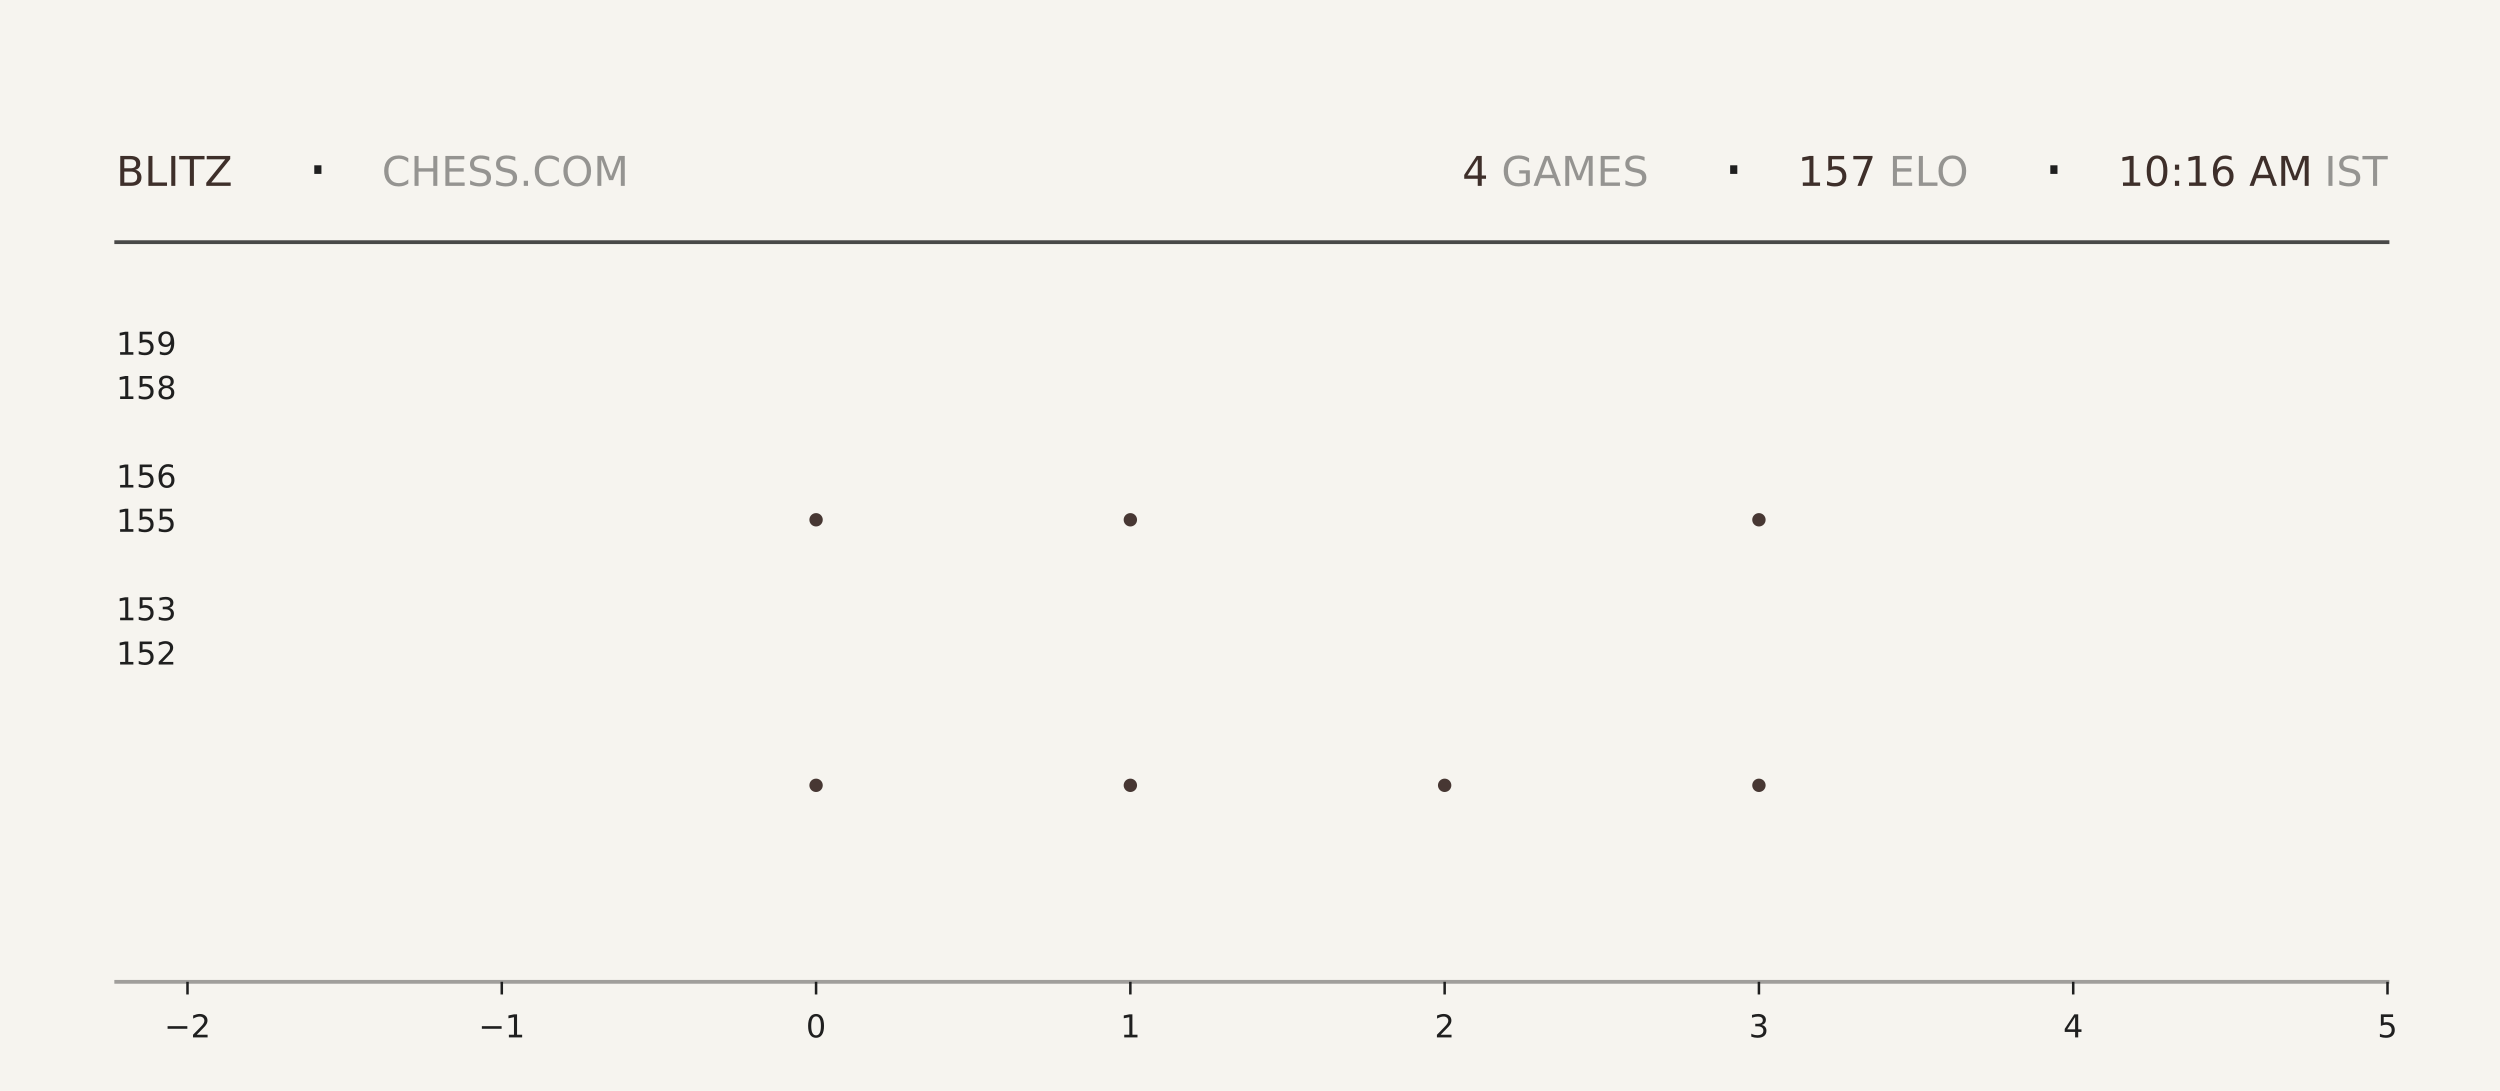
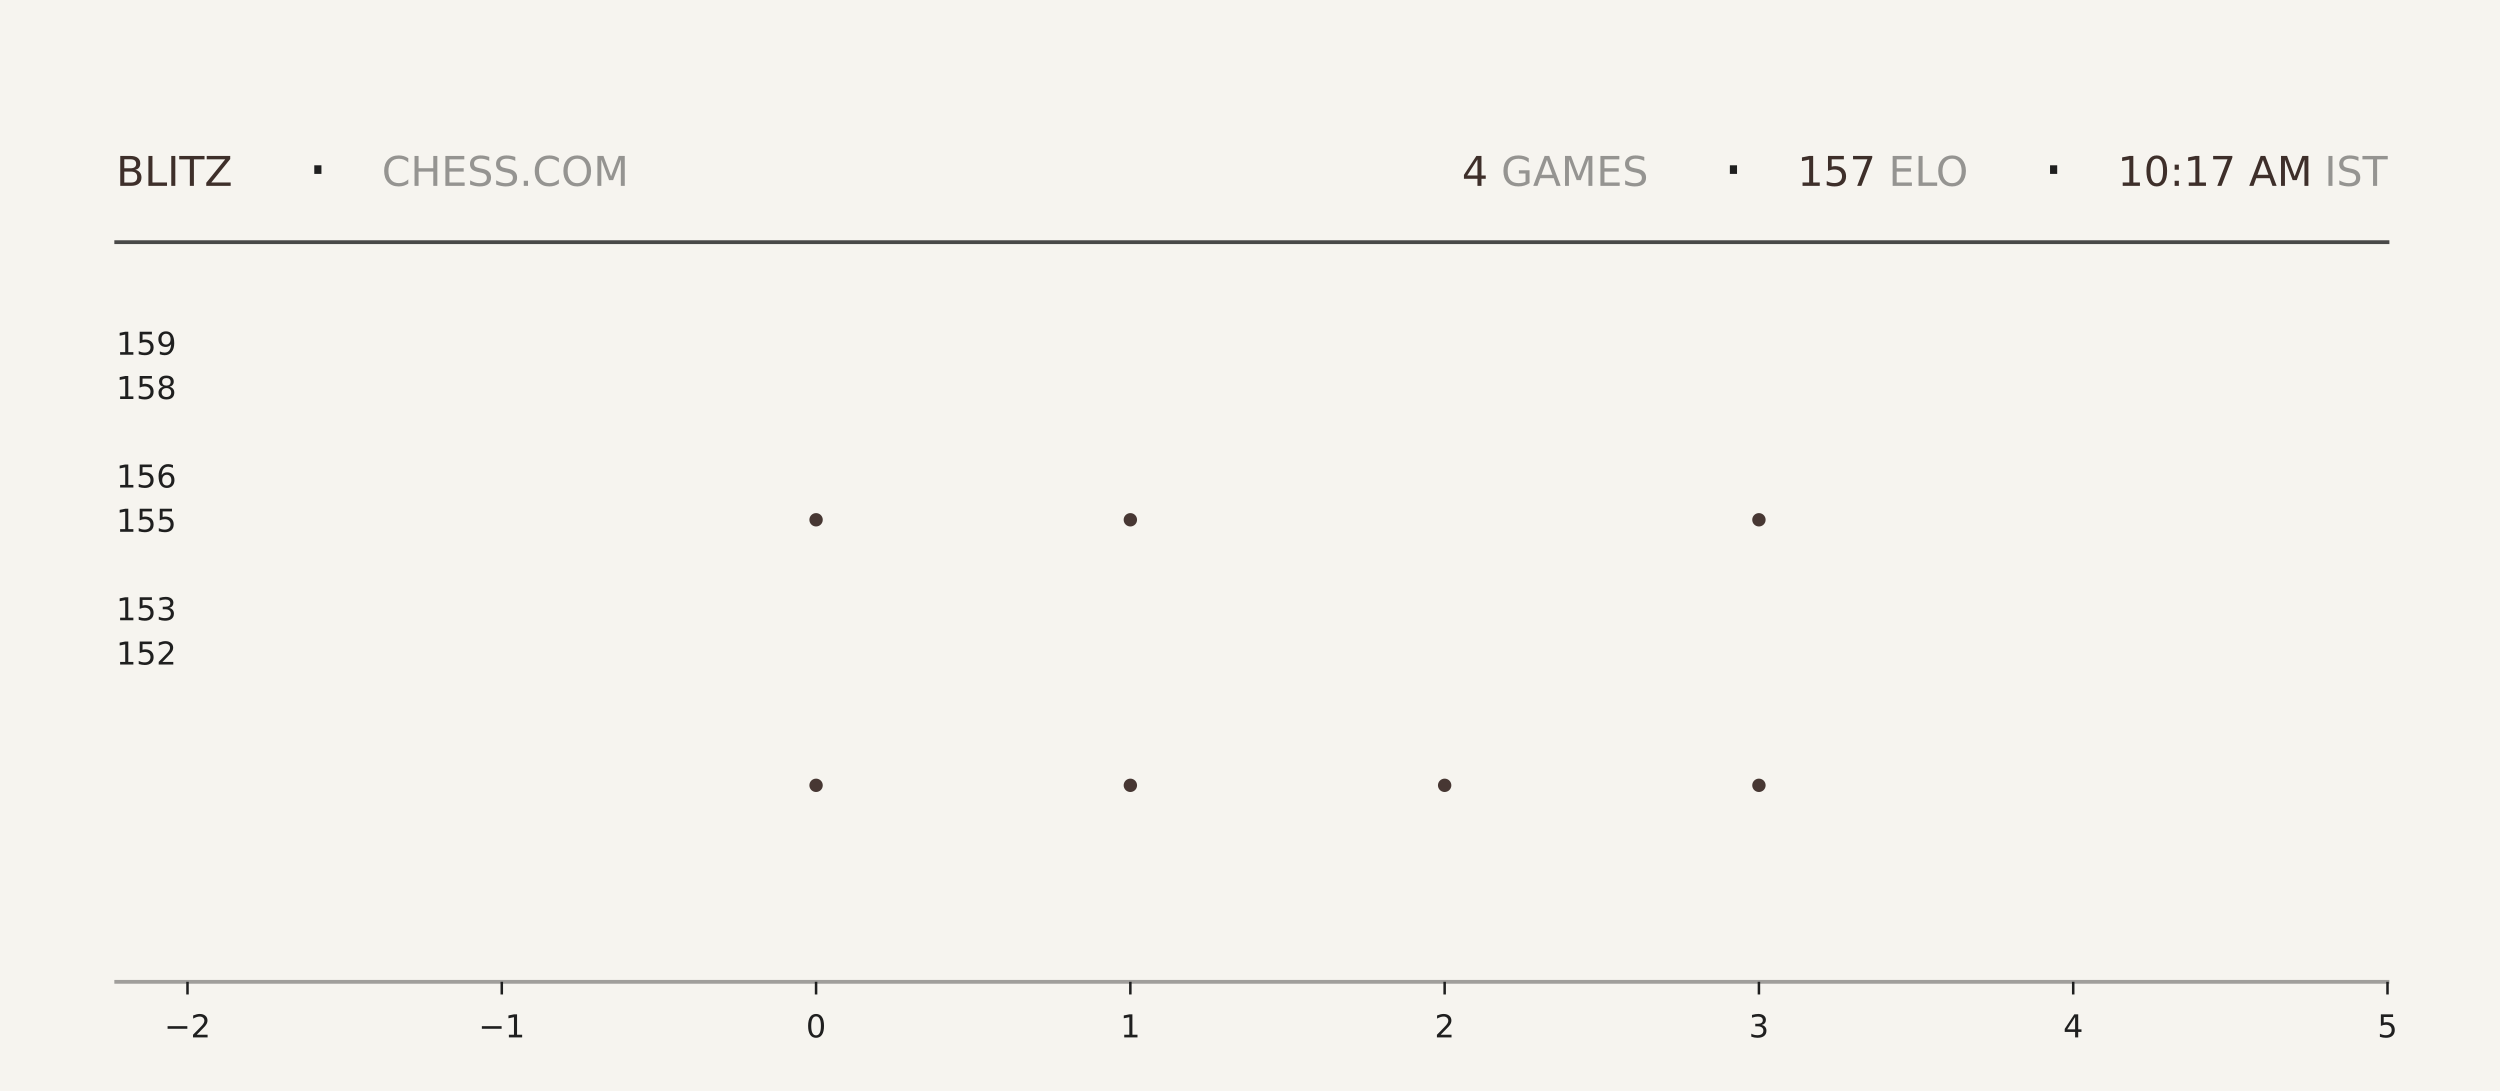
<svg xmlns="http://www.w3.org/2000/svg" xmlns:xlink="http://www.w3.org/1999/xlink" width="792pt" height="345.6pt" viewBox="0 0 792 345.6" version="1.1">
  <defs>
    <style type="text/css">*{stroke-linejoin: round; stroke-linecap: butt}</style>
  </defs>
  <g id="figure_1">
    <g id="patch_1">
      <path d="M 0 345.6  L 792 345.6  L 792 0  L 0 0  z " style="fill: #f6f4ef" />
    </g>
    <g id="axes_1">
      <g id="patch_2">
        <path d="M 59.4 311.04  L 756.36 311.04  L 756.36 103.68  L 59.4 103.68  z " style="fill: #f6f4ef" />
      </g>
      <g id="PathCollection_1">
        <defs>
-           <path id="m6edf2b13d3" d="M 0 2.121  C 0.563 2.121 1.102 1.898 1.5 1.5  C 1.898 1.102 2.121 0.563 2.121 0  C 2.121 -0.563 1.898 -1.102 1.5 -1.5  C 1.102 -1.898 0.563 -2.121 0 -2.121  C -0.563 -2.121 -1.102 -1.898 -1.5 -1.5  C -1.898 -1.102 -2.121 -0.563 -2.121 0  C -2.121 0.563 -1.898 1.102 -1.5 1.5  C -1.102 1.898 -0.563 2.121 0 2.121  z " />
-         </defs>
-         <g clip-path="url(#pd44b153790)">
-           <use xlink:href="#m6edf2b13d3" x="258.531" y="248.79" style="fill: #3e2f2a; fill-opacity: 0.95" />
-           <use xlink:href="#m6edf2b13d3" x="258.531" y="164.668" style="fill: #3e2f2a; fill-opacity: 0.95" />
+           <path id="mcd018bf40b" d="M 0 2.121  C 0.563 2.121 1.102 1.898 1.5 1.5  C 1.898 1.102 2.121 0.563 2.121 0  C 2.121 -0.563 1.898 -1.102 1.5 -1.5  C 1.102 -1.898 0.563 -2.121 0 -2.121  C -0.563 -2.121 -1.102 -1.898 -1.5 -1.5  C -1.898 -1.102 -2.121 -0.563 -2.121 0  C -2.121 0.563 -1.898 1.102 -1.5 1.5  C -1.102 1.898 -0.563 2.121 0 2.121  z " />
+         </defs>
+         <g clip-path="url(#p134da4b578)">
+           <use xlink:href="#mcd018bf40b" x="258.531" y="248.79" style="fill: #3e2f2a; fill-opacity: 0.95" />
+           <use xlink:href="#mcd018bf40b" x="258.531" y="164.668" style="fill: #3e2f2a; fill-opacity: 0.95" />
        </g>
      </g>
      <g id="PathCollection_2">
-         <g clip-path="url(#pd44b153790)">
-           <use xlink:href="#m6edf2b13d3" x="358.097" y="248.79" style="fill: #3e2f2a; fill-opacity: 0.95" />
-           <use xlink:href="#m6edf2b13d3" x="358.097" y="164.668" style="fill: #3e2f2a; fill-opacity: 0.95" />
-           <use xlink:href="#m6edf2b13d3" x="358.097" y="80.547" style="fill: #3e2f2a; fill-opacity: 0.95" />
+         <g clip-path="url(#p134da4b578)">
+           <use xlink:href="#mcd018bf40b" x="358.097" y="248.79" style="fill: #3e2f2a; fill-opacity: 0.95" />
+           <use xlink:href="#mcd018bf40b" x="358.097" y="164.668" style="fill: #3e2f2a; fill-opacity: 0.95" />
+           <use xlink:href="#mcd018bf40b" x="358.097" y="80.547" style="fill: #3e2f2a; fill-opacity: 0.95" />
        </g>
      </g>
      <g id="PathCollection_3">
-         <g clip-path="url(#pd44b153790)">
-           <use xlink:href="#m6edf2b13d3" x="457.663" y="248.79" style="fill: #3e2f2a; fill-opacity: 0.95" />
+         <g clip-path="url(#p134da4b578)">
+           <use xlink:href="#mcd018bf40b" x="457.663" y="248.79" style="fill: #3e2f2a; fill-opacity: 0.95" />
        </g>
      </g>
      <g id="PathCollection_4">
-         <g clip-path="url(#pd44b153790)">
-           <use xlink:href="#m6edf2b13d3" x="557.229" y="248.79" style="fill: #3e2f2a; fill-opacity: 0.95" />
-           <use xlink:href="#m6edf2b13d3" x="557.229" y="164.668" style="fill: #3e2f2a; fill-opacity: 0.95" />
-           <use xlink:href="#m6edf2b13d3" x="557.229" y="80.547" style="fill: #3e2f2a; fill-opacity: 0.95" />
+         <g clip-path="url(#p134da4b578)">
+           <use xlink:href="#mcd018bf40b" x="557.229" y="248.79" style="fill: #3e2f2a; fill-opacity: 0.95" />
+           <use xlink:href="#mcd018bf40b" x="557.229" y="164.668" style="fill: #3e2f2a; fill-opacity: 0.95" />
+           <use xlink:href="#mcd018bf40b" x="557.229" y="80.547" style="fill: #3e2f2a; fill-opacity: 0.95" />
        </g>
      </g>
      <g id="matplotlib.axis_1">
        <g id="xtick_1">
          <g id="line2d_1">
            <defs>
-               <path id="md66782272a" d="M 0 0  L 0 4  " style="stroke: #1f1f1f; stroke-width: 0.8" />
+               <path id="m68355754d4" d="M 0 0  L 0 4  " style="stroke: #1f1f1f; stroke-width: 0.8" />
            </defs>
            <g>
-               <use xlink:href="#md66782272a" x="59.4" y="311.04" style="fill: #1f1f1f; stroke: #1f1f1f; stroke-width: 0.8" />
+               <use xlink:href="#m68355754d4" x="59.4" y="311.04" style="fill: #1f1f1f; stroke: #1f1f1f; stroke-width: 0.8" />
            </g>
          </g>
          <g id="text_1">
            <g style="fill: #1f1f1f" transform="translate(52.02891 328.6384) scale(0.1 -0.1)">
              <defs>
                <path id="DejaVuSans-2212" d="M 678 2272  L 4684 2272  L 4684 1741  L 678 1741  L 678 2272  z " transform="scale(0.015625)" />
                <path id="DejaVuSans-32" d="M 1228 531  L 3431 531  L 3431 0  L 469 0  L 469 531  Q 828 903 1448 1529  Q 2069 2156 2228 2338  Q 2531 2678 2651 2914  Q 2772 3150 2772 3378  Q 2772 3750 2511 3984  Q 2250 4219 1831 4219  Q 1534 4219 1204 4116  Q 875 4013 500 3803  L 500 4441  Q 881 4594 1212 4672  Q 1544 4750 1819 4750  Q 2544 4750 2975 4387  Q 3406 4025 3406 3419  Q 3406 3131 3298 2873  Q 3191 2616 2906 2266  Q 2828 2175 2409 1742  Q 1991 1309 1228 531  z " transform="scale(0.015625)" />
              </defs>
              <use xlink:href="#DejaVuSans-2212" />
              <use xlink:href="#DejaVuSans-32" transform="translate(83.78906 0)" />
            </g>
          </g>
        </g>
        <g id="xtick_2">
          <g id="line2d_2">
            <g>
-               <use xlink:href="#md66782272a" x="158.966" y="311.04" style="fill: #1f1f1f; stroke: #1f1f1f; stroke-width: 0.8" />
+               <use xlink:href="#m68355754d4" x="158.966" y="311.04" style="fill: #1f1f1f; stroke: #1f1f1f; stroke-width: 0.8" />
            </g>
          </g>
          <g id="text_2">
            <g style="fill: #1f1f1f" transform="translate(151.5946 328.6384) scale(0.1 -0.1)">
              <defs>
                <path id="DejaVuSans-31" d="M 794 531  L 1825 531  L 1825 4091  L 703 3866  L 703 4441  L 1819 4666  L 2450 4666  L 2450 531  L 3481 531  L 3481 0  L 794 0  L 794 531  z " transform="scale(0.015625)" />
              </defs>
              <use xlink:href="#DejaVuSans-2212" />
              <use xlink:href="#DejaVuSans-31" transform="translate(83.78906 0)" />
            </g>
          </g>
        </g>
        <g id="xtick_3">
          <g id="line2d_3">
            <g>
-               <use xlink:href="#md66782272a" x="258.531" y="311.04" style="fill: #1f1f1f; stroke: #1f1f1f; stroke-width: 0.8" />
+               <use xlink:href="#m68355754d4" x="258.531" y="311.04" style="fill: #1f1f1f; stroke: #1f1f1f; stroke-width: 0.8" />
            </g>
          </g>
          <g id="text_3">
            <g style="fill: #1f1f1f" transform="translate(255.3502 328.6384) scale(0.1 -0.1)">
              <defs>
                <path id="DejaVuSans-30" d="M 2034 4250  Q 1547 4250 1301 3770  Q 1056 3291 1056 2328  Q 1056 1369 1301 889  Q 1547 409 2034 409  Q 2525 409 2770 889  Q 3016 1369 3016 2328  Q 3016 3291 2770 3770  Q 2525 4250 2034 4250  z M 2034 4750  Q 2819 4750 3233 4129  Q 3647 3509 3647 2328  Q 3647 1150 3233 529  Q 2819 -91 2034 -91  Q 1250 -91 836 529  Q 422 1150 422 2328  Q 422 3509 836 4129  Q 1250 4750 2034 4750  z " transform="scale(0.015625)" />
              </defs>
              <use xlink:href="#DejaVuSans-30" />
            </g>
          </g>
        </g>
        <g id="xtick_4">
          <g id="line2d_4">
            <g>
-               <use xlink:href="#md66782272a" x="358.097" y="311.04" style="fill: #1f1f1f; stroke: #1f1f1f; stroke-width: 0.8" />
+               <use xlink:href="#m68355754d4" x="358.097" y="311.04" style="fill: #1f1f1f; stroke: #1f1f1f; stroke-width: 0.8" />
            </g>
          </g>
          <g id="text_4">
            <g style="fill: #1f1f1f" transform="translate(354.9159 328.6384) scale(0.1 -0.1)">
              <use xlink:href="#DejaVuSans-31" />
            </g>
          </g>
        </g>
        <g id="xtick_5">
          <g id="line2d_5">
            <g>
-               <use xlink:href="#md66782272a" x="457.663" y="311.04" style="fill: #1f1f1f; stroke: #1f1f1f; stroke-width: 0.8" />
+               <use xlink:href="#m68355754d4" x="457.663" y="311.04" style="fill: #1f1f1f; stroke: #1f1f1f; stroke-width: 0.8" />
            </g>
          </g>
          <g id="text_5">
            <g style="fill: #1f1f1f" transform="translate(454.4816 328.6384) scale(0.1 -0.1)">
              <use xlink:href="#DejaVuSans-32" />
            </g>
          </g>
        </g>
        <g id="xtick_6">
          <g id="line2d_6">
            <g>
-               <use xlink:href="#md66782272a" x="557.229" y="311.04" style="fill: #1f1f1f; stroke: #1f1f1f; stroke-width: 0.8" />
+               <use xlink:href="#m68355754d4" x="557.229" y="311.04" style="fill: #1f1f1f; stroke: #1f1f1f; stroke-width: 0.8" />
            </g>
          </g>
          <g id="text_6">
            <g style="fill: #1f1f1f" transform="translate(554.0473 328.6384) scale(0.1 -0.1)">
              <defs>
                <path id="DejaVuSans-33" d="M 2597 2516  Q 3050 2419 3304 2112  Q 3559 1806 3559 1356  Q 3559 666 3084 287  Q 2609 -91 1734 -91  Q 1441 -91 1130 -33  Q 819 25 488 141  L 488 750  Q 750 597 1062 519  Q 1375 441 1716 441  Q 2309 441 2620 675  Q 2931 909 2931 1356  Q 2931 1769 2642 2001  Q 2353 2234 1838 2234  L 1294 2234  L 1294 2753  L 1863 2753  Q 2328 2753 2575 2939  Q 2822 3125 2822 3475  Q 2822 3834 2567 4026  Q 2313 4219 1838 4219  Q 1578 4219 1281 4162  Q 984 4106 628 3988  L 628 4550  Q 988 4650 1302 4700  Q 1616 4750 1894 4750  Q 2613 4750 3031 4423  Q 3450 4097 3450 3541  Q 3450 3153 3228 2886  Q 3006 2619 2597 2516  z " transform="scale(0.015625)" />
              </defs>
              <use xlink:href="#DejaVuSans-33" />
            </g>
          </g>
        </g>
        <g id="xtick_7">
          <g id="line2d_7">
            <g>
-               <use xlink:href="#md66782272a" x="656.794" y="311.04" style="fill: #1f1f1f; stroke: #1f1f1f; stroke-width: 0.8" />
+               <use xlink:href="#m68355754d4" x="656.794" y="311.04" style="fill: #1f1f1f; stroke: #1f1f1f; stroke-width: 0.8" />
            </g>
          </g>
          <g id="text_7">
            <g style="fill: #1f1f1f" transform="translate(653.613 328.6384) scale(0.1 -0.1)">
              <defs>
                <path id="DejaVuSans-34" d="M 2419 4116  L 825 1625  L 2419 1625  L 2419 4116  z M 2253 4666  L 3047 4666  L 3047 1625  L 3713 1625  L 3713 1100  L 3047 1100  L 3047 0  L 2419 0  L 2419 1100  L 313 1100  L 313 1709  L 2253 4666  z " transform="scale(0.015625)" />
              </defs>
              <use xlink:href="#DejaVuSans-34" />
            </g>
          </g>
        </g>
        <g id="xtick_8">
          <g id="line2d_8">
            <g>
-               <use xlink:href="#md66782272a" x="756.36" y="311.04" style="fill: #1f1f1f; stroke: #1f1f1f; stroke-width: 0.8" />
+               <use xlink:href="#m68355754d4" x="756.36" y="311.04" style="fill: #1f1f1f; stroke: #1f1f1f; stroke-width: 0.8" />
            </g>
          </g>
          <g id="text_8">
            <g style="fill: #1f1f1f" transform="translate(753.1788 328.6384) scale(0.1 -0.1)">
              <defs>
                <path id="DejaVuSans-35" d="M 691 4666  L 3169 4666  L 3169 4134  L 1269 4134  L 1269 2991  Q 1406 3038 1543 3061  Q 1681 3084 1819 3084  Q 2600 3084 3056 2656  Q 3513 2228 3513 1497  Q 3513 744 3044 326  Q 2575 -91 1722 -91  Q 1428 -91 1123 -41  Q 819 9 494 109  L 494 744  Q 775 591 1075 516  Q 1375 441 1709 441  Q 2250 441 2565 725  Q 2881 1009 2881 1497  Q 2881 1984 2565 2268  Q 2250 2553 1709 2553  Q 1456 2553 1204 2497  Q 953 2441 691 2322  L 691 4666  z " transform="scale(0.015625)" />
              </defs>
              <use xlink:href="#DejaVuSans-35" />
            </g>
          </g>
        </g>
      </g>
      <g id="matplotlib.axis_2">
        <g id="ytick_1">
          <g id="line2d_9" />
          <g id="text_9">
            <g style="fill: #1f1f1f" transform="translate(36.8125 210.5283) scale(0.1 -0.1)">
              <use xlink:href="#DejaVuSans-31" />
              <use xlink:href="#DejaVuSans-35" transform="translate(63.62305 0)" />
              <use xlink:href="#DejaVuSans-32" transform="translate(127.2461 0)" />
            </g>
          </g>
        </g>
        <g id="ytick_2">
          <g id="line2d_10" />
          <g id="text_10">
            <g style="fill: #1f1f1f" transform="translate(36.8125 196.508) scale(0.1 -0.1)">
              <use xlink:href="#DejaVuSans-31" />
              <use xlink:href="#DejaVuSans-35" transform="translate(63.62305 0)" />
              <use xlink:href="#DejaVuSans-33" transform="translate(127.2461 0)" />
            </g>
          </g>
        </g>
        <g id="ytick_3">
          <g id="line2d_11" />
          <g id="text_11">
            <g style="fill: #1f1f1f" transform="translate(36.8125 168.4675) scale(0.1 -0.1)">
              <use xlink:href="#DejaVuSans-31" />
              <use xlink:href="#DejaVuSans-35" transform="translate(63.62305 0)" />
              <use xlink:href="#DejaVuSans-35" transform="translate(127.2461 0)" />
            </g>
          </g>
        </g>
        <g id="ytick_4">
          <g id="line2d_12" />
          <g id="text_12">
            <g style="fill: #1f1f1f" transform="translate(36.8125 154.4472) scale(0.1 -0.1)">
              <defs>
                <path id="DejaVuSans-36" d="M 2113 2584  Q 1688 2584 1439 2293  Q 1191 2003 1191 1497  Q 1191 994 1439 701  Q 1688 409 2113 409  Q 2538 409 2786 701  Q 3034 994 3034 1497  Q 3034 2003 2786 2293  Q 2538 2584 2113 2584  z M 3366 4563  L 3366 3988  Q 3128 4100 2886 4159  Q 2644 4219 2406 4219  Q 1781 4219 1451 3797  Q 1122 3375 1075 2522  Q 1259 2794 1537 2939  Q 1816 3084 2150 3084  Q 2853 3084 3261 2657  Q 3669 2231 3669 1497  Q 3669 778 3244 343  Q 2819 -91 2113 -91  Q 1303 -91 875 529  Q 447 1150 447 2328  Q 447 3434 972 4092  Q 1497 4750 2381 4750  Q 2619 4750 2861 4703  Q 3103 4656 3366 4563  z " transform="scale(0.015625)" />
              </defs>
              <use xlink:href="#DejaVuSans-31" />
              <use xlink:href="#DejaVuSans-35" transform="translate(63.62305 0)" />
              <use xlink:href="#DejaVuSans-36" transform="translate(127.2461 0)" />
            </g>
          </g>
        </g>
        <g id="ytick_5">
          <g id="line2d_13" />
          <g id="text_13">
            <g style="fill: #1f1f1f" transform="translate(36.8125 126.4066) scale(0.1 -0.1)">
              <defs>
                <path id="DejaVuSans-38" d="M 2034 2216  Q 1584 2216 1326 1975  Q 1069 1734 1069 1313  Q 1069 891 1326 650  Q 1584 409 2034 409  Q 2484 409 2743 651  Q 3003 894 3003 1313  Q 3003 1734 2745 1975  Q 2488 2216 2034 2216  z M 1403 2484  Q 997 2584 770 2862  Q 544 3141 544 3541  Q 544 4100 942 4425  Q 1341 4750 2034 4750  Q 2731 4750 3128 4425  Q 3525 4100 3525 3541  Q 3525 3141 3298 2862  Q 3072 2584 2669 2484  Q 3125 2378 3379 2068  Q 3634 1759 3634 1313  Q 3634 634 3220 271  Q 2806 -91 2034 -91  Q 1263 -91 848 271  Q 434 634 434 1313  Q 434 1759 690 2068  Q 947 2378 1403 2484  z M 1172 3481  Q 1172 3119 1398 2916  Q 1625 2713 2034 2713  Q 2441 2713 2670 2916  Q 2900 3119 2900 3481  Q 2900 3844 2670 4047  Q 2441 4250 2034 4250  Q 1625 4250 1398 4047  Q 1172 3844 1172 3481  z " transform="scale(0.015625)" />
              </defs>
              <use xlink:href="#DejaVuSans-31" />
              <use xlink:href="#DejaVuSans-35" transform="translate(63.62305 0)" />
              <use xlink:href="#DejaVuSans-38" transform="translate(127.2461 0)" />
            </g>
          </g>
        </g>
        <g id="ytick_6">
          <g id="line2d_14" />
          <g id="text_14">
            <g style="fill: #1f1f1f" transform="translate(36.8125 112.3863) scale(0.1 -0.1)">
              <defs>
                <path id="DejaVuSans-39" d="M 703 97  L 703 672  Q 941 559 1184 500  Q 1428 441 1663 441  Q 2288 441 2617 861  Q 2947 1281 2994 2138  Q 2813 1869 2534 1725  Q 2256 1581 1919 1581  Q 1219 1581 811 2004  Q 403 2428 403 3163  Q 403 3881 828 4315  Q 1253 4750 1959 4750  Q 2769 4750 3195 4129  Q 3622 3509 3622 2328  Q 3622 1225 3098 567  Q 2575 -91 1691 -91  Q 1453 -91 1209 -44  Q 966 3 703 97  z M 1959 2075  Q 2384 2075 2632 2365  Q 2881 2656 2881 3163  Q 2881 3666 2632 3958  Q 2384 4250 1959 4250  Q 1534 4250 1286 3958  Q 1038 3666 1038 3163  Q 1038 2656 1286 2365  Q 1534 2075 1959 2075  z " transform="scale(0.015625)" />
              </defs>
              <use xlink:href="#DejaVuSans-31" />
              <use xlink:href="#DejaVuSans-35" transform="translate(63.62305 0)" />
              <use xlink:href="#DejaVuSans-39" transform="translate(127.2461 0)" />
            </g>
          </g>
        </g>
      </g>
    </g>
    <g id="line2d_15">
      <path d="M 36.82 76.723  L 756.36 76.723  " style="fill: none; stroke: #1f1f1f; stroke-opacity: 0.8; stroke-width: 1.2; stroke-linecap: square" />
    </g>
    <g id="line2d_16">
      <path d="M 36.82 311.04  L 756.36 311.04  " style="fill: none; stroke: #1f1f1f; stroke-opacity: 0.4; stroke-width: 1.2; stroke-linecap: square" />
    </g>
    <g id="text_15">
      <g style="fill: #3e2f2a" transform="translate(36.82 58.88319) scale(0.13 -0.13)">
        <defs>
          <path id="DejaVuSans-42" d="M 1259 2228  L 1259 519  L 2272 519  Q 2781 519 3026 730  Q 3272 941 3272 1375  Q 3272 1813 3026 2020  Q 2781 2228 2272 2228  L 1259 2228  z M 1259 4147  L 1259 2741  L 2194 2741  Q 2656 2741 2882 2914  Q 3109 3088 3109 3444  Q 3109 3797 2882 3972  Q 2656 4147 2194 4147  L 1259 4147  z M 628 4666  L 2241 4666  Q 2963 4666 3353 4366  Q 3744 4066 3744 3513  Q 3744 3084 3544 2831  Q 3344 2578 2956 2516  Q 3422 2416 3680 2098  Q 3938 1781 3938 1306  Q 3938 681 3513 340  Q 3088 0 2303 0  L 628 0  L 628 4666  z " transform="scale(0.015625)" />
          <path id="DejaVuSans-4c" d="M 628 4666  L 1259 4666  L 1259 531  L 3531 531  L 3531 0  L 628 0  L 628 4666  z " transform="scale(0.015625)" />
          <path id="DejaVuSans-49" d="M 628 4666  L 1259 4666  L 1259 0  L 628 0  L 628 4666  z " transform="scale(0.015625)" />
          <path id="DejaVuSans-54" d="M -19 4666  L 3928 4666  L 3928 4134  L 2272 4134  L 2272 0  L 1638 0  L 1638 4134  L -19 4134  L -19 4666  z " transform="scale(0.015625)" />
          <path id="DejaVuSans-5a" d="M 359 4666  L 4025 4666  L 4025 4184  L 1075 531  L 4097 531  L 4097 0  L 288 0  L 288 481  L 3238 4134  L 359 4134  L 359 4666  z " transform="scale(0.015625)" />
        </defs>
        <use xlink:href="#DejaVuSans-42" />
        <use xlink:href="#DejaVuSans-4c" transform="translate(68.60352 0)" />
        <use xlink:href="#DejaVuSans-49" transform="translate(124.3164 0)" />
        <use xlink:href="#DejaVuSans-54" transform="translate(153.8086 0)" />
        <use xlink:href="#DejaVuSans-5a" transform="translate(214.8926 0)" />
      </g>
    </g>
    <g id="text_16">
      <g style="fill: #1f1f1f" transform="translate(97.21 61.36662) scale(0.22 -0.22)">
        <defs>
          <path id="DejaVuSans-b7" d="M 684 2619  L 1344 2619  L 1344 1825  L 684 1825  L 684 2619  z " transform="scale(0.015625)" />
        </defs>
        <use xlink:href="#DejaVuSans-b7" />
      </g>
    </g>
    <g id="text_17">
      <g style="fill: #1f1f1f; opacity: 0.45" transform="translate(120.97 58.88319) scale(0.13 -0.13)">
        <defs>
          <path id="DejaVuSans-43" d="M 4122 4306  L 4122 3641  Q 3803 3938 3442 4084  Q 3081 4231 2675 4231  Q 1875 4231 1450 3742  Q 1025 3253 1025 2328  Q 1025 1406 1450 917  Q 1875 428 2675 428  Q 3081 428 3442 575  Q 3803 722 4122 1019  L 4122 359  Q 3791 134 3420 21  Q 3050 -91 2638 -91  Q 1578 -91 968 557  Q 359 1206 359 2328  Q 359 3453 968 4101  Q 1578 4750 2638 4750  Q 3056 4750 3426 4639  Q 3797 4528 4122 4306  z " transform="scale(0.015625)" />
          <path id="DejaVuSans-48" d="M 628 4666  L 1259 4666  L 1259 2753  L 3553 2753  L 3553 4666  L 4184 4666  L 4184 0  L 3553 0  L 3553 2222  L 1259 2222  L 1259 0  L 628 0  L 628 4666  z " transform="scale(0.015625)" />
          <path id="DejaVuSans-45" d="M 628 4666  L 3578 4666  L 3578 4134  L 1259 4134  L 1259 2753  L 3481 2753  L 3481 2222  L 1259 2222  L 1259 531  L 3634 531  L 3634 0  L 628 0  L 628 4666  z " transform="scale(0.015625)" />
          <path id="DejaVuSans-53" d="M 3425 4513  L 3425 3897  Q 3066 4069 2747 4153  Q 2428 4238 2131 4238  Q 1616 4238 1336 4038  Q 1056 3838 1056 3469  Q 1056 3159 1242 3001  Q 1428 2844 1947 2747  L 2328 2669  Q 3034 2534 3370 2195  Q 3706 1856 3706 1288  Q 3706 609 3251 259  Q 2797 -91 1919 -91  Q 1588 -91 1214 -16  Q 841 59 441 206  L 441 856  Q 825 641 1194 531  Q 1563 422 1919 422  Q 2459 422 2753 634  Q 3047 847 3047 1241  Q 3047 1584 2836 1778  Q 2625 1972 2144 2069  L 1759 2144  Q 1053 2284 737 2584  Q 422 2884 422 3419  Q 422 4038 858 4394  Q 1294 4750 2059 4750  Q 2388 4750 2728 4690  Q 3069 4631 3425 4513  z " transform="scale(0.015625)" />
          <path id="DejaVuSans-2e" d="M 684 794  L 1344 794  L 1344 0  L 684 0  L 684 794  z " transform="scale(0.015625)" />
          <path id="DejaVuSans-4f" d="M 2522 4238  Q 1834 4238 1429 3725  Q 1025 3213 1025 2328  Q 1025 1447 1429 934  Q 1834 422 2522 422  Q 3209 422 3611 934  Q 4013 1447 4013 2328  Q 4013 3213 3611 3725  Q 3209 4238 2522 4238  z M 2522 4750  Q 3503 4750 4090 4092  Q 4678 3434 4678 2328  Q 4678 1225 4090 567  Q 3503 -91 2522 -91  Q 1538 -91 948 565  Q 359 1222 359 2328  Q 359 3434 948 4092  Q 1538 4750 2522 4750  z " transform="scale(0.015625)" />
          <path id="DejaVuSans-4d" d="M 628 4666  L 1569 4666  L 2759 1491  L 3956 4666  L 4897 4666  L 4897 0  L 4281 0  L 4281 4097  L 3078 897  L 2444 897  L 1241 4097  L 1241 0  L 628 0  L 628 4666  z " transform="scale(0.015625)" />
        </defs>
        <use xlink:href="#DejaVuSans-43" />
        <use xlink:href="#DejaVuSans-48" transform="translate(69.82422 0)" />
        <use xlink:href="#DejaVuSans-45" transform="translate(145.0195 0)" />
        <use xlink:href="#DejaVuSans-53" transform="translate(208.2031 0)" />
        <use xlink:href="#DejaVuSans-53" transform="translate(271.6797 0)" />
        <use xlink:href="#DejaVuSans-2e" transform="translate(335.1562 0)" />
        <use xlink:href="#DejaVuSans-43" transform="translate(366.9434 0)" />
        <use xlink:href="#DejaVuSans-4f" transform="translate(436.7676 0)" />
        <use xlink:href="#DejaVuSans-4d" transform="translate(515.4785 0)" />
      </g>
    </g>
    <g id="text_18">
-       <g style="fill: #3e2f2a" transform="translate(463.23 58.88319) scale(0.13 -0.13)">
+       <g style="fill: #3e2f2a" transform="translate(463.14 58.88319) scale(0.13 -0.13)">
        <use xlink:href="#DejaVuSans-34" />
      </g>
    </g>
    <g id="text_19">
-       <g style="fill: #1f1f1f; opacity: 0.45" transform="translate(471.51 58.88319) scale(0.13 -0.13)">
+       <g style="fill: #1f1f1f; opacity: 0.45" transform="translate(471.42 58.88319) scale(0.13 -0.13)">
        <defs>
          <path id="DejaVuSans-20" transform="scale(0.015625)" />
          <path id="DejaVuSans-47" d="M 3809 666  L 3809 1919  L 2778 1919  L 2778 2438  L 4434 2438  L 4434 434  Q 4069 175 3628 42  Q 3188 -91 2688 -91  Q 1594 -91 976 548  Q 359 1188 359 2328  Q 359 3472 976 4111  Q 1594 4750 2688 4750  Q 3144 4750 3555 4637  Q 3966 4525 4313 4306  L 4313 3634  Q 3963 3931 3569 4081  Q 3175 4231 2741 4231  Q 1884 4231 1454 3753  Q 1025 3275 1025 2328  Q 1025 1384 1454 906  Q 1884 428 2741 428  Q 3075 428 3337 486  Q 3600 544 3809 666  z " transform="scale(0.015625)" />
          <path id="DejaVuSans-41" d="M 2188 4044  L 1331 1722  L 3047 1722  L 2188 4044  z M 1831 4666  L 2547 4666  L 4325 0  L 3669 0  L 3244 1197  L 1141 1197  L 716 0  L 50 0  L 1831 4666  z " transform="scale(0.015625)" />
        </defs>
        <use xlink:href="#DejaVuSans-20" />
        <use xlink:href="#DejaVuSans-47" transform="translate(31.78711 0)" />
        <use xlink:href="#DejaVuSans-41" transform="translate(109.2773 0)" />
        <use xlink:href="#DejaVuSans-4d" transform="translate(177.6855 0)" />
        <use xlink:href="#DejaVuSans-45" transform="translate(263.9648 0)" />
        <use xlink:href="#DejaVuSans-53" transform="translate(327.1484 0)" />
      </g>
    </g>
    <g id="text_20">
-       <g style="fill: #1f1f1f" transform="translate(545.76 61.36662) scale(0.22 -0.22)">
+       <g style="fill: #1f1f1f" transform="translate(545.67 61.36662) scale(0.22 -0.22)">
        <use xlink:href="#DejaVuSans-b7" />
      </g>
    </g>
    <g id="text_21">
-       <g style="fill: #3e2f2a" transform="translate(569.52 58.88319) scale(0.13 -0.13)">
+       <g style="fill: #3e2f2a" transform="translate(569.43 58.88319) scale(0.13 -0.13)">
        <defs>
          <path id="DejaVuSans-37" d="M 525 4666  L 3525 4666  L 3525 4397  L 1831 0  L 1172 0  L 2766 4134  L 525 4134  L 525 4666  z " transform="scale(0.015625)" />
        </defs>
        <use xlink:href="#DejaVuSans-31" />
        <use xlink:href="#DejaVuSans-35" transform="translate(63.62305 0)" />
        <use xlink:href="#DejaVuSans-37" transform="translate(127.2461 0)" />
      </g>
    </g>
    <g id="text_22">
-       <g style="fill: #1f1f1f; opacity: 0.45" transform="translate(594.27 58.88319) scale(0.13 -0.13)">
+       <g style="fill: #1f1f1f; opacity: 0.45" transform="translate(594.18 58.88319) scale(0.13 -0.13)">
        <use xlink:href="#DejaVuSans-20" />
        <use xlink:href="#DejaVuSans-45" transform="translate(31.78711 0)" />
        <use xlink:href="#DejaVuSans-4c" transform="translate(94.9707 0)" />
        <use xlink:href="#DejaVuSans-4f" transform="translate(147.0586 0)" />
      </g>
    </g>
    <g id="text_23">
-       <g style="fill: #1f1f1f" transform="translate(647.19 61.36662) scale(0.22 -0.22)">
+       <g style="fill: #1f1f1f" transform="translate(647.1 61.36662) scale(0.22 -0.22)">
        <use xlink:href="#DejaVuSans-b7" />
      </g>
    </g>
    <g id="text_24">
-       <g style="fill: #3e2f2a" transform="translate(670.95 58.88319) scale(0.13 -0.13)">
+       <g style="fill: #3e2f2a" transform="translate(670.86 58.88319) scale(0.13 -0.13)">
        <defs>
          <path id="DejaVuSans-3a" d="M 750 794  L 1409 794  L 1409 0  L 750 0  L 750 794  z M 750 3309  L 1409 3309  L 1409 2516  L 750 2516  L 750 3309  z " transform="scale(0.015625)" />
        </defs>
        <use xlink:href="#DejaVuSans-31" />
        <use xlink:href="#DejaVuSans-30" transform="translate(63.62305 0)" />
        <use xlink:href="#DejaVuSans-3a" transform="translate(127.2461 0)" />
        <use xlink:href="#DejaVuSans-31" transform="translate(160.9375 0)" />
-         <use xlink:href="#DejaVuSans-36" transform="translate(224.5605 0)" />
+         <use xlink:href="#DejaVuSans-37" transform="translate(224.5605 0)" />
        <use xlink:href="#DejaVuSans-20" transform="translate(288.1836 0)" />
        <use xlink:href="#DejaVuSans-41" transform="translate(319.9707 0)" />
        <use xlink:href="#DejaVuSans-4d" transform="translate(388.3789 0)" />
      </g>
    </g>
    <g id="text_25">
      <g style="fill: #1f1f1f; opacity: 0.45" transform="translate(732.24 58.88319) scale(0.13 -0.13)">
        <use xlink:href="#DejaVuSans-20" />
        <use xlink:href="#DejaVuSans-49" transform="translate(31.78711 0)" />
        <use xlink:href="#DejaVuSans-53" transform="translate(61.2793 0)" />
        <use xlink:href="#DejaVuSans-54" transform="translate(124.7559 0)" />
      </g>
    </g>
  </g>
  <defs>
-     <clipPath id="pd44b153790">
+     <clipPath id="p134da4b578">
      <rect x="59.4" y="103.68" width="696.96" height="207.36" />
    </clipPath>
  </defs>
</svg>
